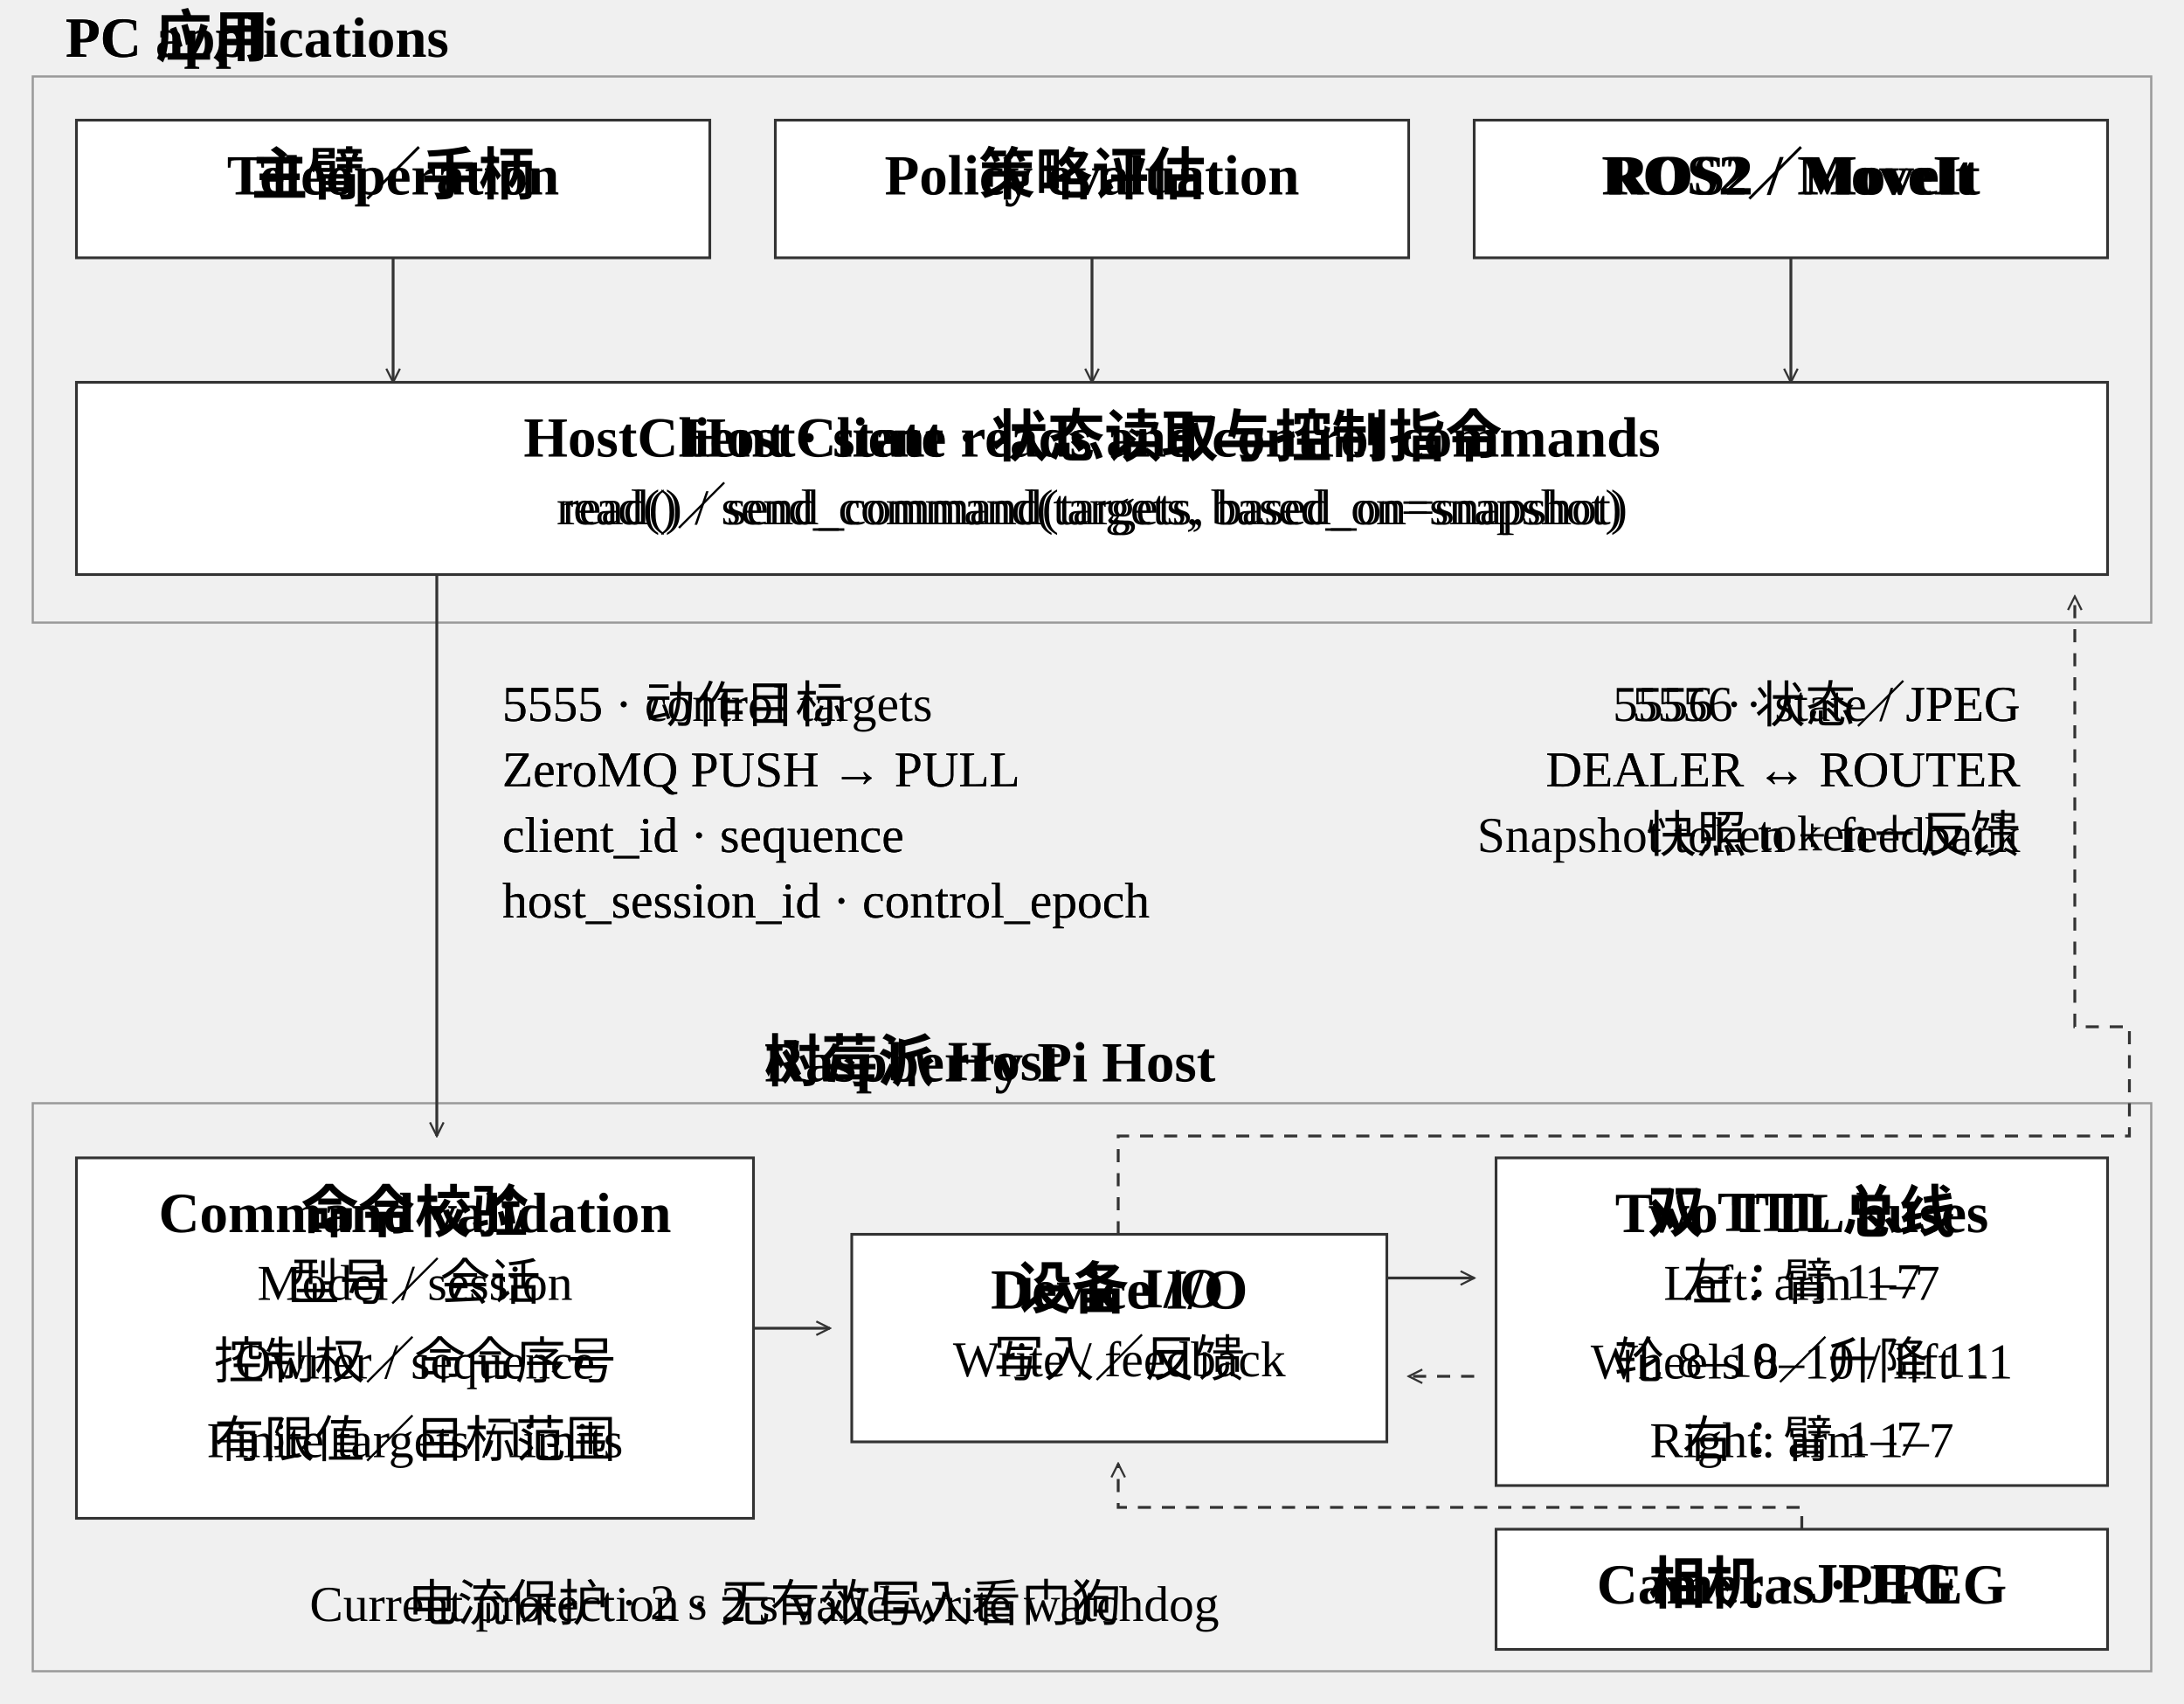
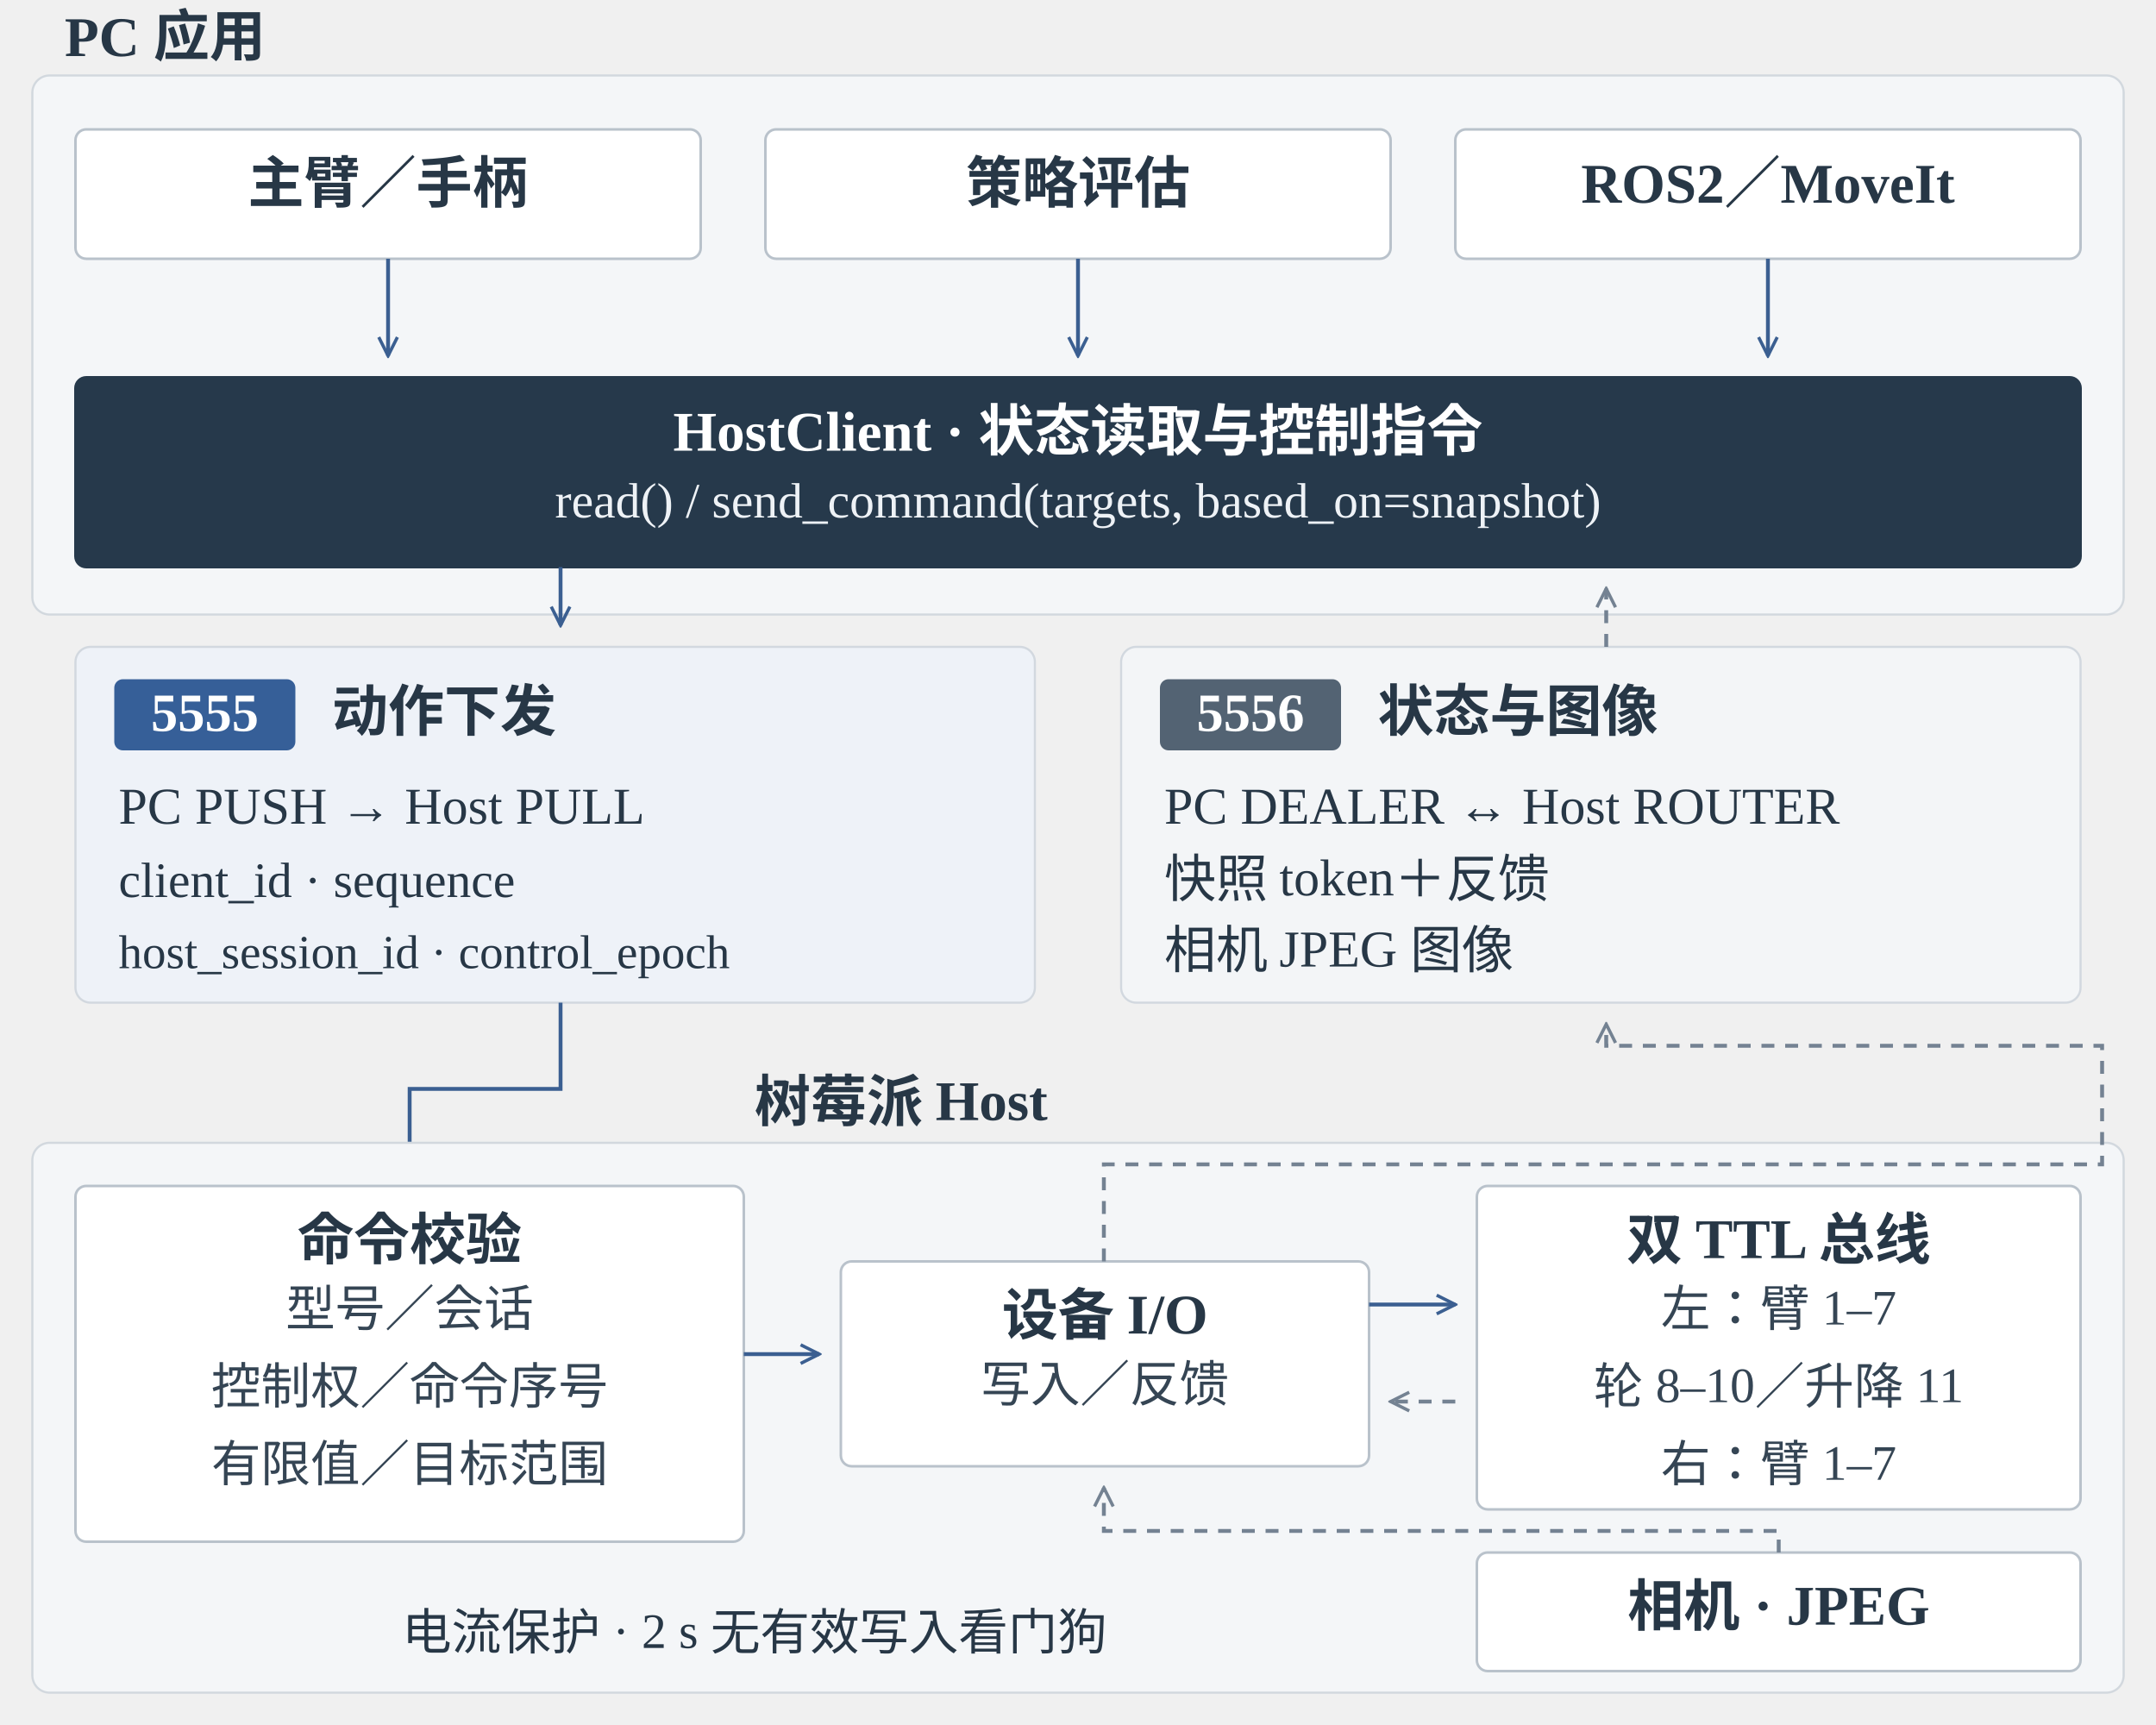
- <svg xmlns="http://www.w3.org/2000/svg" viewBox="0 0 1000 780" role="img" aria-label="PC HostClient, command and response channels, Raspberry Pi validation, TTL motor buses and cameras" class="work-diagram work-mono-diagram">
+ <svg xmlns="http://www.w3.org/2000/svg" viewBox="0 0 1000 800" role="img" aria-label="HostClient command and response ports, Host validation and device interfaces" class="work-diagram work-runtime-svg">
  <defs>
-     <marker id="work-system-arrow" viewBox="0 0 10 10" refX="9" refY="5" markerWidth="6" markerHeight="6" orient="auto">
-       <path d="M1 1L9 5L1 9" fill="none" stroke="#333" stroke-width="1.2" />
+     <marker id="work-command-arrow" viewBox="0 0 10 10" refX="9" refY="5" markerWidth="6" markerHeight="6" orient="auto">
+       <path d="M1 1L9 5L1 9" fill="none" stroke="#3b5f91" stroke-width="1.4" />
+     </marker>
+     <marker id="work-response-arrow" viewBox="0 0 10 10" refX="9" refY="5" markerWidth="6" markerHeight="6" orient="auto">
+       <path d="M1 1L9 5L1 9" fill="none" stroke="#748292" stroke-width="1.4" />
    </marker>
  </defs>
-   <rect x="15" y="35" width="970" height="250" fill="none" stroke="#999" stroke-width="1" />
-   <g lang="en">
-     <text x="30" y="26" font-size="26" font-weight="600" text-anchor="start">PC applications</text>
+   <rect x="15" y="35" width="970" height="250" rx="8" fill="#f4f6f8" stroke="#d2d8de" stroke-width="1" />
+   <text x="30" y="26" font-size="26" font-weight="600" text-anchor="start" fill="#273746" data-work-diagram-en="PC applications" data-work-diagram-zh="PC 应用">PC 应用</text>
+   <g>
+     <rect x="35" y="60" width="290" height="60" rx="5" fill="#ffffff" stroke="#b9c2cb" stroke-width="1.2" />
+     <text x="180.0" y="94" font-size="26" font-weight="600" text-anchor="middle" fill="#273746" data-work-diagram-en="Teleoperation" data-work-diagram-zh="主臂／手柄">主臂／手柄</text>
  </g>
-   <g lang="zh-CN">
-     <text x="30" y="26" font-size="26" font-weight="600" text-anchor="start">PC 应用</text>
+   <path d="M180 120V165" fill="none" stroke="#3b5f91" stroke-width="1.8" marker-end="url(#work-command-arrow)" />
+   <g>
+     <rect x="355" y="60" width="290" height="60" rx="5" fill="#ffffff" stroke="#b9c2cb" stroke-width="1.2" />
+     <text x="500.0" y="94" font-size="26" font-weight="600" text-anchor="middle" fill="#273746" data-work-diagram-en="Policy evaluation" data-work-diagram-zh="策略评估">策略评估</text>
+   </g>
+   <path d="M500 120V165" fill="none" stroke="#3b5f91" stroke-width="1.8" marker-end="url(#work-command-arrow)" />
+   <g>
+     <rect x="675" y="60" width="290" height="60" rx="5" fill="#ffffff" stroke="#b9c2cb" stroke-width="1.2" />
+     <text x="820.0" y="94" font-size="26" font-weight="600" text-anchor="middle" fill="#273746" data-work-diagram-en="ROS2 / MoveIt" data-work-diagram-zh="ROS2／MoveIt">ROS2／MoveIt</text>
+   </g>
+   <path d="M820 120V165" fill="none" stroke="#3b5f91" stroke-width="1.8" marker-end="url(#work-command-arrow)" />
+   <g>
+     <rect x="35" y="175" width="930" height="88" rx="5" fill="#26394b" stroke="#26394b" stroke-width="1.2" />
+     <text x="500.0" y="209" font-size="26" font-weight="600" text-anchor="middle" fill="#ffffff" data-work-diagram-en="HostClient · state reads and control commands" data-work-diagram-zh="HostClient · 状态读取与控制指令">HostClient · 状态读取与控制指令</text>
+     <text x="500.0" y="240" font-size="23" font-weight="400" text-anchor="middle" fill="#eef2f6">read() / send_command(targets, based_on=snapshot)</text>
+   </g>
+   <g data-work-port="5555">
+     <rect x="35" y="300" width="445" height="165" rx="7" fill="#eef2f8" stroke="#d2d8df" stroke-width="1" />
+     <rect x="53" y="315" width="84" height="33" rx="4" fill="#365f98" />
+     <text x="95" y="339" font-size="25" font-weight="600" text-anchor="middle" fill="#ffffff">5555</text>
+     <text x="154" y="339" font-size="26" font-weight="600" text-anchor="start" fill="#273746" data-work-diagram-en="Control targets" data-work-diagram-zh="动作下发">动作下发</text>
+     <text x="55" y="382" font-size="24" font-weight="400" text-anchor="start" fill="#273746">PC PUSH → Host PULL</text>
+     <text x="55" y="416" font-size="23" font-weight="400" text-anchor="start" fill="#273746">client_id · sequence</text>
+     <text x="55" y="449" font-size="22" font-weight="400" text-anchor="start" fill="#273746">host_session_id · control_epoch</text>
+   </g>
+   <g data-work-port="5556">
+     <rect x="520" y="300" width="445" height="165" rx="7" fill="#f3f5f7" stroke="#d2d8df" stroke-width="1" />
+     <rect x="538" y="315" width="84" height="33" rx="4" fill="#536373" />
+     <text x="580" y="339" font-size="25" font-weight="600" text-anchor="middle" fill="#ffffff">5556</text>
+     <text x="639" y="339" font-size="26" font-weight="600" text-anchor="start" fill="#273746" data-work-diagram-en="State and images" data-work-diagram-zh="状态与图像">状态与图像</text>
+     <text x="540" y="382" font-size="24" font-weight="400" text-anchor="start" fill="#273746">PC DEALER ↔ Host ROUTER</text>
+     <text x="540" y="416" font-size="24" font-weight="400" text-anchor="start" fill="#273746" data-work-diagram-en="Snapshot token + feedback" data-work-diagram-zh="快照 token＋反馈">快照 token＋反馈</text>
+     <text x="540" y="449" font-size="24" font-weight="400" text-anchor="start" fill="#273746" data-work-diagram-en="Camera JPEG images" data-work-diagram-zh="相机 JPEG 图像">相机 JPEG 图像</text>
+   </g>
+   <path d="M260 263V290" fill="none" stroke="#3b5f91" stroke-width="1.8" marker-end="url(#work-command-arrow)" />
+   <path d="M260 465V505H190V540" fill="none" stroke="#3b5f91" stroke-width="1.8" marker-end="url(#work-command-arrow)" />
+   <path d="M745 300V273" fill="none" stroke="#748292" stroke-width="1.8" stroke-dasharray="6 5" marker-end="url(#work-response-arrow)" />
+   <rect x="15" y="530" width="970" height="255" rx="8" fill="#f4f6f8" stroke="#d2d8de" stroke-width="1" />
+   <text x="350" y="520" font-size="26" font-weight="600" text-anchor="start" fill="#273746" data-work-diagram-en="Raspberry Pi Host" data-work-diagram-zh="树莓派 Host">树莓派 Host</text>
+   <g>
+     <rect x="35" y="550" width="310" height="165" rx="5" fill="#ffffff" stroke="#b9c2cb" stroke-width="1.2" />
+     <text x="190.0" y="584" font-size="26" font-weight="600" text-anchor="middle" fill="#273746" data-work-diagram-en="Command validation" data-work-diagram-zh="命令校验">命令校验</text>
+     <text x="190.0" y="615" font-size="23" font-weight="400" text-anchor="middle" fill="#354554" data-work-diagram-en="Model / session" data-work-diagram-zh="型号／会话">型号／会话</text>
+     <text x="190.0" y="651" font-size="23" font-weight="400" text-anchor="middle" fill="#354554" data-work-diagram-en="Owner / sequence" data-work-diagram-zh="控制权／命令序号">控制权／命令序号</text>
+     <text x="190.0" y="687" font-size="23" font-weight="400" text-anchor="middle" fill="#354554" data-work-diagram-en="Finite targets / limits" data-work-diagram-zh="有限值／目标范围">有限值／目标范围</text>
  </g>
  <g>
-     <rect x="35" y="55" width="290" height="63" fill="white" stroke="#333" stroke-width="1.25" />
-     <g lang="en">
-       <text x="180.0" y="89" font-size="26" font-weight="600" text-anchor="middle">Teleoperation</text>
-     </g>
-     <g lang="zh-CN">
-       <text x="180.0" y="89" font-size="26" font-weight="600" text-anchor="middle">主臂／手柄</text>
-     </g>
-   </g>
-   <path d="M180 118V175" fill="none" stroke="#333" stroke-width="1.3" marker-end="url(#work-system-arrow)" />
-   <g>
-     <rect x="355" y="55" width="290" height="63" fill="white" stroke="#333" stroke-width="1.25" />
-     <g lang="en">
-       <text x="500.0" y="89" font-size="26" font-weight="600" text-anchor="middle">Policy evaluation</text>
-     </g>
-     <g lang="zh-CN">
-       <text x="500.0" y="89" font-size="26" font-weight="600" text-anchor="middle">策略评估</text>
-     </g>
-   </g>
-   <path d="M500 118V175" fill="none" stroke="#333" stroke-width="1.3" marker-end="url(#work-system-arrow)" />
-   <g>
-     <rect x="675" y="55" width="290" height="63" fill="white" stroke="#333" stroke-width="1.25" />
-     <g lang="en">
-       <text x="820.0" y="89" font-size="26" font-weight="600" text-anchor="middle">ROS2 / MoveIt</text>
-     </g>
-     <g lang="zh-CN">
-       <text x="820.0" y="89" font-size="26" font-weight="600" text-anchor="middle">ROS2／MoveIt</text>
-     </g>
-   </g>
-   <path d="M820 118V175" fill="none" stroke="#333" stroke-width="1.3" marker-end="url(#work-system-arrow)" />
-   <g>
-     <rect x="35" y="175" width="930" height="88" fill="white" stroke="#333" stroke-width="1.25" />
-     <g lang="en">
-       <text x="500.0" y="209" font-size="26" font-weight="600" text-anchor="middle">HostClient · state reads and control commands</text>
-     </g>
-     <g lang="zh-CN">
-       <text x="500.0" y="209" font-size="26" font-weight="600" text-anchor="middle">HostClient · 状态读取与控制指令</text>
-     </g>
-     <g lang="en">
-       <text x="500.0" y="240" font-size="23" font-weight="400" text-anchor="middle">read() / send_command(targets, based_on=snapshot)</text>
-     </g>
-     <g lang="zh-CN">
-       <text x="500.0" y="240" font-size="23" font-weight="400" text-anchor="middle">read()／send_command(targets, based_on=snapshot)</text>
-     </g>
-   </g>
-   <rect x="15" y="505" width="970" height="260" fill="none" stroke="#999" stroke-width="1" />
-   <g lang="en">
-     <text x="350" y="495" font-size="26" font-weight="600" text-anchor="start">Raspberry Pi Host</text>
-   </g>
-   <g lang="zh-CN">
-     <text x="350" y="495" font-size="26" font-weight="600" text-anchor="start">树莓派 Host</text>
+     <rect x="390" y="585" width="245" height="95" rx="5" fill="#ffffff" stroke="#b9c2cb" stroke-width="1.2" />
+     <text x="512.5" y="619" font-size="26" font-weight="600" text-anchor="middle" fill="#273746" data-work-diagram-en="Device I/O" data-work-diagram-zh="设备 I/O">设备 I/O</text>
+     <text x="512.5" y="650" font-size="23" font-weight="400" text-anchor="middle" fill="#354554" data-work-diagram-en="Write / feedback" data-work-diagram-zh="写入／反馈">写入／反馈</text>
  </g>
  <g>
-     <rect x="35" y="530" width="310" height="165" fill="white" stroke="#333" stroke-width="1.25" />
-     <g lang="en">
-       <text x="190.0" y="564" font-size="26" font-weight="600" text-anchor="middle">Command validation</text>
-     </g>
-     <g lang="zh-CN">
-       <text x="190.0" y="564" font-size="26" font-weight="600" text-anchor="middle">命令校验</text>
-     </g>
-     <g lang="en">
-       <text x="190.0" y="595" font-size="23" font-weight="400" text-anchor="middle">Model / session</text>
-     </g>
-     <g lang="zh-CN">
-       <text x="190.0" y="595" font-size="23" font-weight="400" text-anchor="middle">型号／会话</text>
-     </g>
-     <g lang="en">
-       <text x="190.0" y="631" font-size="23" font-weight="400" text-anchor="middle">Owner / sequence</text>
-     </g>
-     <g lang="zh-CN">
-       <text x="190.0" y="631" font-size="23" font-weight="400" text-anchor="middle">控制权／命令序号</text>
-     </g>
-     <g lang="en">
-       <text x="190.0" y="667" font-size="23" font-weight="400" text-anchor="middle">Finite targets / limits</text>
-     </g>
-     <g lang="zh-CN">
-       <text x="190.0" y="667" font-size="23" font-weight="400" text-anchor="middle">有限值／目标范围</text>
-     </g>
+     <rect x="685" y="550" width="280" height="150" rx="5" fill="#ffffff" stroke="#b9c2cb" stroke-width="1.2" />
+     <text x="825.0" y="584" font-size="26" font-weight="600" text-anchor="middle" fill="#273746" data-work-diagram-en="Two TTL buses" data-work-diagram-zh="双 TTL 总线">双 TTL 总线</text>
+     <text x="825.0" y="615" font-size="23" font-weight="400" text-anchor="middle" fill="#354554" data-work-diagram-en="Left: arm 1–7" data-work-diagram-zh="左：臂 1–7">左：臂 1–7</text>
+     <text x="825.0" y="651" font-size="23" font-weight="400" text-anchor="middle" fill="#354554" data-work-diagram-en="Wheels 8–10 / lift 11" data-work-diagram-zh="轮 8–10／升降 11">轮 8–10／升降 11</text>
+     <text x="825.0" y="687" font-size="23" font-weight="400" text-anchor="middle" fill="#354554" data-work-diagram-en="Right: arm 1–7" data-work-diagram-zh="右：臂 1–7">右：臂 1–7</text>
  </g>
  <g>
-     <rect x="390" y="565" width="245" height="95" fill="white" stroke="#333" stroke-width="1.25" />
-     <g lang="en">
-       <text x="512.5" y="599" font-size="26" font-weight="600" text-anchor="middle">Device I/O</text>
-     </g>
-     <g lang="zh-CN">
-       <text x="512.5" y="599" font-size="26" font-weight="600" text-anchor="middle">设备 I/O</text>
-     </g>
-     <g lang="en">
-       <text x="512.5" y="630" font-size="23" font-weight="400" text-anchor="middle">Write / feedback</text>
-     </g>
-     <g lang="zh-CN">
-       <text x="512.5" y="630" font-size="23" font-weight="400" text-anchor="middle">写入／反馈</text>
-     </g>
+     <rect x="685" y="720" width="280" height="55" rx="5" fill="#ffffff" stroke="#b9c2cb" stroke-width="1.2" />
+     <text x="825.0" y="754" font-size="26" font-weight="600" text-anchor="middle" fill="#273746" data-work-diagram-en="Cameras · JPEG" data-work-diagram-zh="相机 · JPEG">相机 · JPEG</text>
  </g>
-   <g>
-     <rect x="685" y="530" width="280" height="150" fill="white" stroke="#333" stroke-width="1.25" />
-     <g lang="en">
-       <text x="825.0" y="564" font-size="26" font-weight="600" text-anchor="middle">Two TTL buses</text>
-     </g>
-     <g lang="zh-CN">
-       <text x="825.0" y="564" font-size="26" font-weight="600" text-anchor="middle">双 TTL 总线</text>
-     </g>
-     <g lang="en">
-       <text x="825.0" y="595" font-size="23" font-weight="400" text-anchor="middle">Left: arm 1–7</text>
-     </g>
-     <g lang="zh-CN">
-       <text x="825.0" y="595" font-size="23" font-weight="400" text-anchor="middle">左：臂 1–7</text>
-     </g>
-     <g lang="en">
-       <text x="825.0" y="631" font-size="23" font-weight="400" text-anchor="middle">Wheels 8–10 / lift 11</text>
-     </g>
-     <g lang="zh-CN">
-       <text x="825.0" y="631" font-size="23" font-weight="400" text-anchor="middle">轮 8–10／升降 11</text>
-     </g>
-     <g lang="en">
-       <text x="825.0" y="667" font-size="23" font-weight="400" text-anchor="middle">Right: arm 1–7</text>
-     </g>
-     <g lang="zh-CN">
-       <text x="825.0" y="667" font-size="23" font-weight="400" text-anchor="middle">右：臂 1–7</text>
-     </g>
-   </g>
-   <g>
-     <rect x="685" y="700" width="280" height="55" fill="white" stroke="#333" stroke-width="1.25" />
-     <g lang="en">
-       <text x="825.0" y="734" font-size="26" font-weight="600" text-anchor="middle">Cameras · JPEG</text>
-     </g>
-     <g lang="zh-CN">
-       <text x="825.0" y="734" font-size="26" font-weight="600" text-anchor="middle">相机 · JPEG</text>
-     </g>
-   </g>
-   <path d="M200 263V520" fill="none" stroke="#333" stroke-width="1.3" marker-end="url(#work-system-arrow)" />
-   <g lang="en">
-     <text x="230" y="330" font-size="23" font-weight="400" text-anchor="start">5555 · control targets</text>
-   </g>
-   <g lang="zh-CN">
-     <text x="230" y="330" font-size="23" font-weight="400" text-anchor="start">5555 · 动作目标</text>
-   </g>
-   <g lang="en">
-     <text x="230" y="360" font-size="23" font-weight="400" text-anchor="start">ZeroMQ PUSH → PULL</text>
-   </g>
-   <g lang="zh-CN">
-     <text x="230" y="360" font-size="23" font-weight="400" text-anchor="start">ZeroMQ PUSH → PULL</text>
-   </g>
-   <g lang="en">
-     <text x="230" y="390" font-size="23" font-weight="400" text-anchor="start">client_id · sequence</text>
-   </g>
-   <g lang="zh-CN">
-     <text x="230" y="390" font-size="23" font-weight="400" text-anchor="start">client_id · sequence</text>
-   </g>
-   <g lang="en">
-     <text x="230" y="420" font-size="23" font-weight="400" text-anchor="start">host_session_id · control_epoch</text>
-   </g>
-   <g lang="zh-CN">
-     <text x="230" y="420" font-size="23" font-weight="400" text-anchor="start">host_session_id · control_epoch</text>
-   </g>
-   <path d="M512 565V520H975V470H950V273" fill="none" stroke="#333" stroke-width="1.3" stroke-dasharray="6 5" marker-end="url(#work-system-arrow)" />
-   <g lang="en">
-     <text x="925" y="330" font-size="23" font-weight="400" text-anchor="end">5556 · state / JPEG</text>
-   </g>
-   <g lang="zh-CN">
-     <text x="925" y="330" font-size="23" font-weight="400" text-anchor="end">5556 · 状态／JPEG</text>
-   </g>
-   <g lang="en">
-     <text x="925" y="360" font-size="23" font-weight="400" text-anchor="end">DEALER ↔ ROUTER</text>
-   </g>
-   <g lang="zh-CN">
-     <text x="925" y="360" font-size="23" font-weight="400" text-anchor="end">DEALER ↔ ROUTER</text>
-   </g>
-   <g lang="en">
-     <text x="925" y="390" font-size="23" font-weight="400" text-anchor="end">Snapshot token + feedback</text>
-   </g>
-   <g lang="zh-CN">
-     <text x="925" y="390" font-size="23" font-weight="400" text-anchor="end">快照 token＋反馈</text>
-   </g>
-   <path d="M345 608H380" fill="none" stroke="#333" stroke-width="1.3" marker-end="url(#work-system-arrow)" />
-   <path d="M635 585H675" fill="none" stroke="#333" stroke-width="1.3" marker-end="url(#work-system-arrow)" />
-   <path d="M675 630H645" fill="none" stroke="#333" stroke-width="1.3" stroke-dasharray="6 5" marker-end="url(#work-system-arrow)" />
-   <path d="M825 700V690H512V670" fill="none" stroke="#333" stroke-width="1.3" stroke-dasharray="6 5" marker-end="url(#work-system-arrow)" />
-   <g lang="en">
-     <text x="350" y="742" font-size="23" font-weight="400" text-anchor="middle">Current protection · 2 s valid-write watchdog</text>
-   </g>
-   <g lang="zh-CN">
-     <text x="350" y="742" font-size="23" font-weight="400" text-anchor="middle">电流保护 · 2 s 无有效写入看门狗</text>
-   </g>
+   <path d="M512 585V540H975V485H745V475" fill="none" stroke="#748292" stroke-width="1.8" stroke-dasharray="6 5" marker-end="url(#work-response-arrow)" />
+   <path d="M345 628H380" fill="none" stroke="#3b5f91" stroke-width="1.8" marker-end="url(#work-command-arrow)" />
+   <path d="M635 605H675" fill="none" stroke="#3b5f91" stroke-width="1.8" marker-end="url(#work-command-arrow)" />
+   <path d="M675 650H645" fill="none" stroke="#748292" stroke-width="1.8" stroke-dasharray="6 5" marker-end="url(#work-response-arrow)" />
+   <path d="M825 720V710H512V690" fill="none" stroke="#748292" stroke-width="1.8" stroke-dasharray="6 5" marker-end="url(#work-response-arrow)" />
+   <text x="350" y="765" font-size="23" font-weight="400" text-anchor="middle" fill="#273746" data-work-diagram-en="Current protection · 2 s valid-write watchdog" data-work-diagram-zh="电流保护 · 2 s 无有效写入看门狗">电流保护 · 2 s 无有效写入看门狗</text>
</svg>
